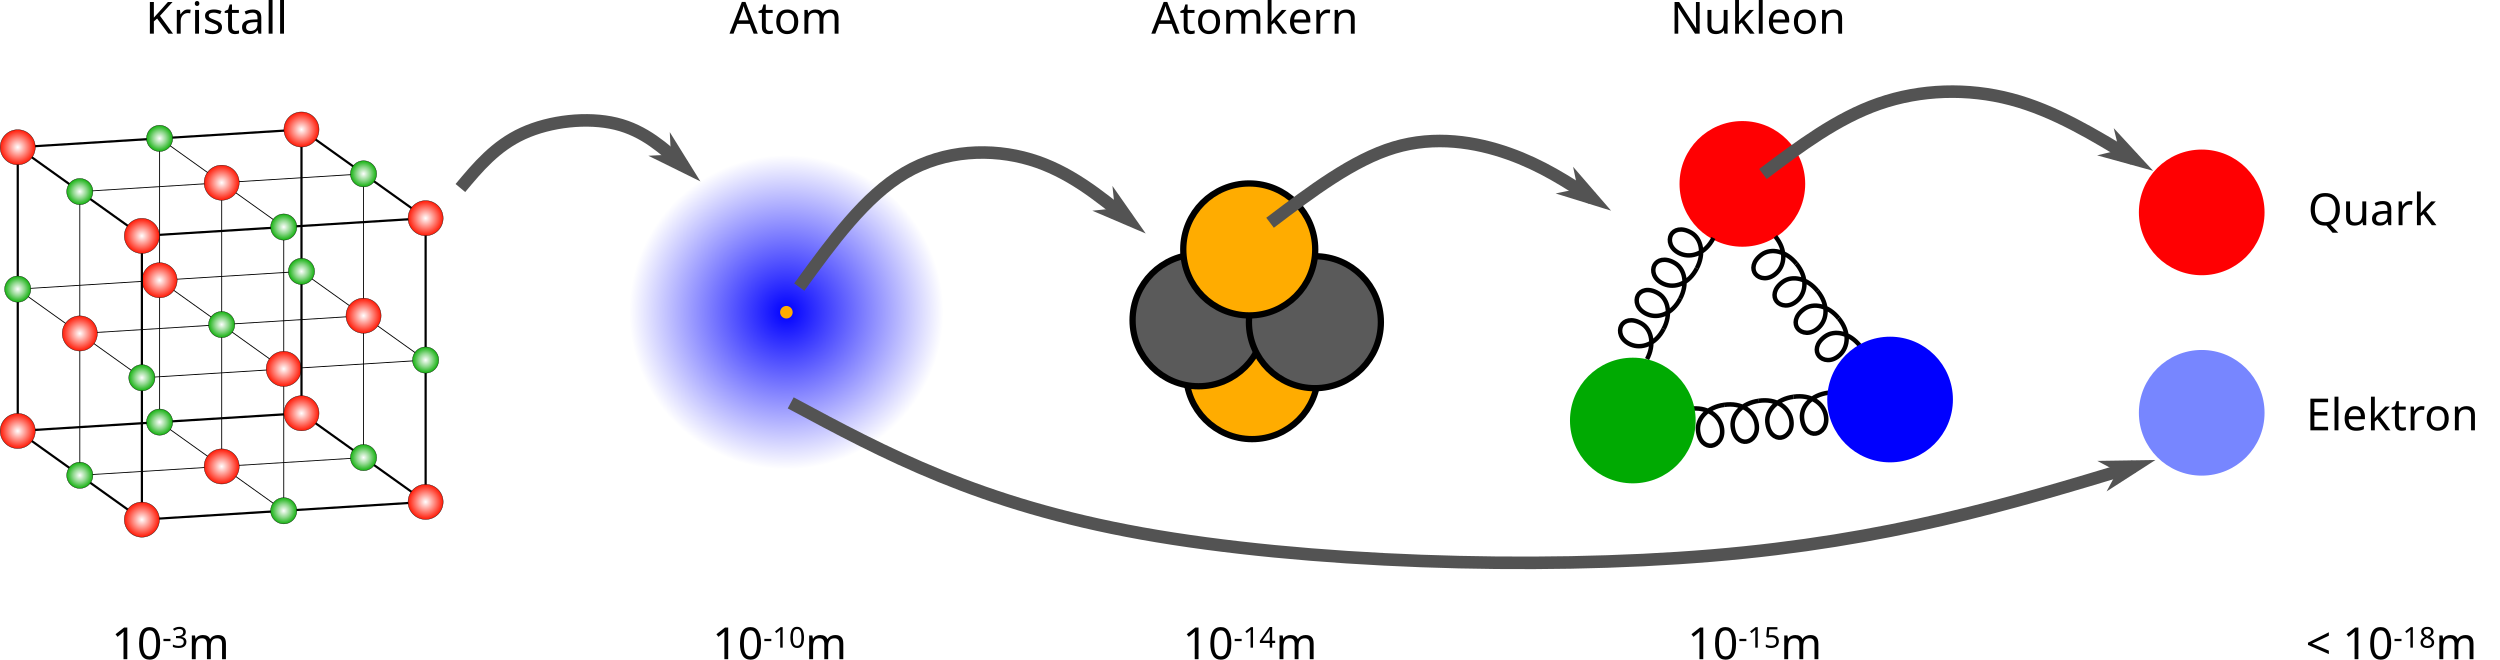
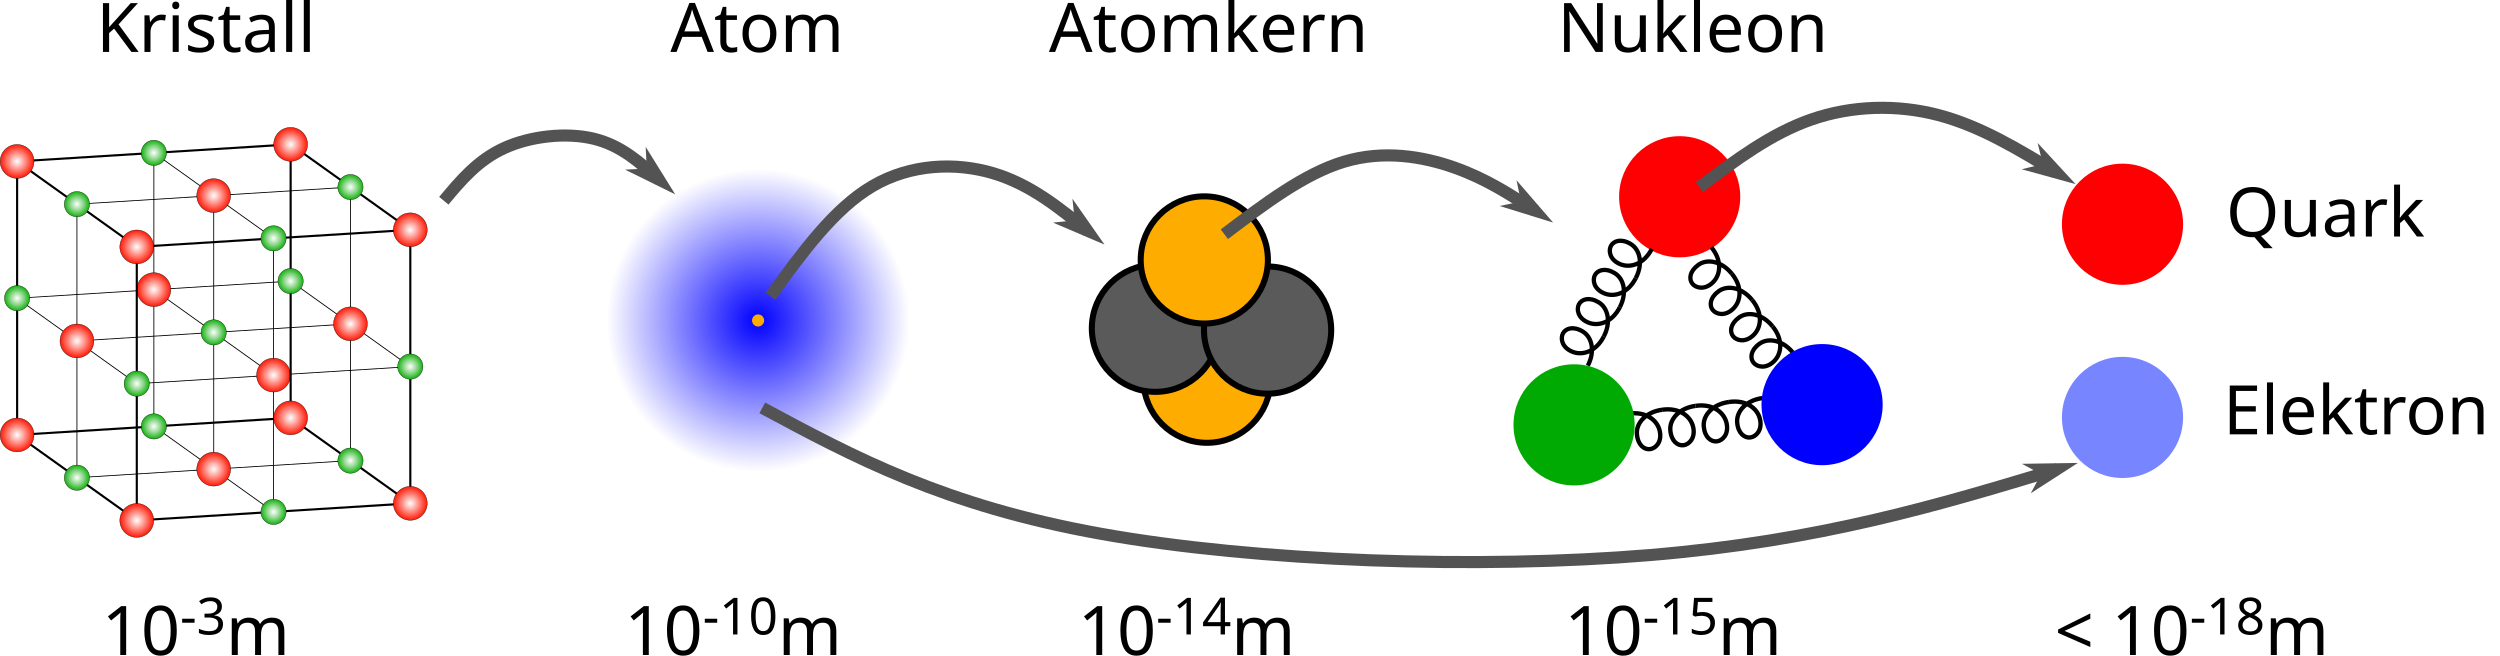
- <svg xmlns="http://www.w3.org/2000/svg" xmlns:xlink="http://www.w3.org/1999/xlink" width="3007.474" height="793.795" id="svg2" version="1.0" viewBox="0 0 2819.507 744.183">
+ <svg xmlns="http://www.w3.org/2000/svg" xmlns:xlink="http://www.w3.org/1999/xlink" width="3119.714" height="818.561" id="svg2" version="1.0" viewBox="0 0 2924.731 767.401">
  <defs id="defs4">
    <marker orient="auto" refY="0" refX="0" id="Arrow1Send" style="overflow:visible">
      <path id="path1472" d="M 0,0 5,-5 -12.5,0 5,5 Z" style="fill:#535353;fill-opacity:1;fill-rule:evenodd;stroke:#535353;stroke-width:1pt;stroke-opacity:1" transform="matrix(-0.2,0,0,-0.2,-1.2,0)" />
    </marker>
    <marker orient="auto" refY="0" refX="0" id="Arrow1Mend" style="overflow:visible">
      <path id="path1466" d="M 0,0 5,-5 -12.5,0 5,5 Z" style="fill:#000000;fill-opacity:1;fill-rule:evenodd;stroke:#000000;stroke-width:1pt;stroke-opacity:1" transform="matrix(-0.4,0,0,-0.4,-4,0)" />
    </marker>
    <linearGradient id="linearGradient967">
      <stop style="stop-color:#0000ff;stop-opacity:1;" offset="0" id="stop963" />
      <stop style="stop-color:#0000ff;stop-opacity:0;" offset="1" id="stop965" />
    </linearGradient>
    <linearGradient id="linearGradient12908">
      <stop style="stop-color:#fefefe;stop-opacity:1;" offset="0" id="stop12910" />
      <stop id="stop19774" offset="0.5" style="stop-color:#8fd88d;stop-opacity:1;" />
      <stop style="stop-color:#11b00c;stop-opacity:1;" offset="1" id="stop12912" />
    </linearGradient>
    <linearGradient id="linearGradient3174">
      <stop id="stop3192" offset="0" style="stop-color:#ffffff;stop-opacity:1;" />
      <stop style="stop-color:#ff1400;stop-opacity:1;" offset="1" id="stop3178" />
    </linearGradient>
    <linearGradient id="linearGradient3158">
      <stop id="stop3160" offset="0" style="stop-color:#ff0000;stop-opacity:1;" />
      <stop id="stop3162" offset="1" style="stop-color:#000000;stop-opacity:0;" />
    </linearGradient>
    <linearGradient id="linearGradient3134">
      <stop style="stop-color:#ff0000;stop-opacity:1;" offset="0" id="stop3136" />
      <stop style="stop-color:#000000;stop-opacity:0;" offset="1" id="stop3138" />
    </linearGradient>
    <radialGradient xlink:href="#linearGradient3174" id="radialGradient3186" cx="239.943" cy="732.365" fx="239.943" fy="732.365" r="10.257" gradientUnits="userSpaceOnUse" />
    <radialGradient xlink:href="#linearGradient12908" id="radialGradient12914" cx="219.812" cy="732.425" fx="219.812" fy="732.425" r="15.139" gradientUnits="userSpaceOnUse" />
    <radialGradient xlink:href="#linearGradient3174" id="radialGradient14876" gradientUnits="userSpaceOnUse" cx="239.943" cy="732.365" fx="239.943" fy="732.365" r="10.257" />
    <radialGradient xlink:href="#linearGradient3174" id="radialGradient14898" gradientUnits="userSpaceOnUse" cx="239.943" cy="732.365" fx="239.943" fy="732.365" r="10.257" />
    <radialGradient xlink:href="#linearGradient12908" id="radialGradient14904" gradientUnits="userSpaceOnUse" cx="219.812" cy="732.425" fx="219.812" fy="732.425" r="15.139" />
    <radialGradient xlink:href="#linearGradient12908" id="radialGradient20747" gradientUnits="userSpaceOnUse" cx="219.812" cy="732.425" fx="219.812" fy="732.425" r="15.139" />
    <radialGradient xlink:href="#linearGradient3174" id="radialGradient21742" gradientUnits="userSpaceOnUse" cx="239.943" cy="732.365" fx="239.943" fy="732.365" r="10.257" />
    <radialGradient xlink:href="#linearGradient3174" id="radialGradient21744" gradientUnits="userSpaceOnUse" cx="239.943" cy="732.365" fx="239.943" fy="732.365" r="10.257" />
    <radialGradient xlink:href="#linearGradient12908" id="radialGradient21746" gradientUnits="userSpaceOnUse" cx="219.812" cy="732.425" fx="219.812" fy="732.425" r="15.139" />
    <radialGradient xlink:href="#linearGradient12908" id="radialGradient21754" gradientUnits="userSpaceOnUse" cx="219.812" cy="732.425" fx="219.812" fy="732.425" r="15.139" />
    <radialGradient xlink:href="#linearGradient3174" id="radialGradient21928" gradientUnits="userSpaceOnUse" cx="239.943" cy="732.365" fx="239.943" fy="732.365" r="10.257" />
    <radialGradient xlink:href="#linearGradient3174" id="radialGradient21930" gradientUnits="userSpaceOnUse" cx="239.943" cy="732.365" fx="239.943" fy="732.365" r="10.257" />
    <radialGradient xlink:href="#linearGradient12908" id="radialGradient21932" gradientUnits="userSpaceOnUse" cx="219.812" cy="732.425" fx="219.812" fy="732.425" r="15.139" />
    <radialGradient xlink:href="#linearGradient3174" id="radialGradient21934" gradientUnits="userSpaceOnUse" cx="239.943" cy="732.365" fx="239.943" fy="732.365" r="10.257" />
    <radialGradient xlink:href="#linearGradient3174" id="radialGradient21936" gradientUnits="userSpaceOnUse" cx="239.943" cy="732.365" fx="239.943" fy="732.365" r="10.257" />
    <radialGradient xlink:href="#linearGradient12908" id="radialGradient21938" gradientUnits="userSpaceOnUse" cx="219.812" cy="732.425" fx="219.812" fy="732.425" r="15.139" />
    <radialGradient xlink:href="#linearGradient3174" id="radialGradient21940" gradientUnits="userSpaceOnUse" cx="239.943" cy="732.365" fx="239.943" fy="732.365" r="10.257" />
    <radialGradient xlink:href="#linearGradient12908" id="radialGradient21942" gradientUnits="userSpaceOnUse" cx="219.812" cy="732.425" fx="219.812" fy="732.425" r="15.139" />
    <radialGradient xlink:href="#linearGradient12908" id="radialGradient21944" gradientUnits="userSpaceOnUse" cx="219.812" cy="732.425" fx="219.812" fy="732.425" r="15.139" />
    <radialGradient xlink:href="#linearGradient3174" id="radialGradient22062" gradientUnits="userSpaceOnUse" cx="239.943" cy="732.365" fx="239.943" fy="732.365" r="10.257" />
    <radialGradient xlink:href="#linearGradient12908" id="radialGradient22064" gradientUnits="userSpaceOnUse" cx="219.812" cy="732.425" fx="219.812" fy="732.425" r="15.139" />
    <radialGradient xlink:href="#linearGradient12908" id="radialGradient22066" gradientUnits="userSpaceOnUse" cx="219.812" cy="732.425" fx="219.812" fy="732.425" r="15.139" />
    <radialGradient xlink:href="#linearGradient3174" id="radialGradient22068" gradientUnits="userSpaceOnUse" cx="239.943" cy="732.365" fx="239.943" fy="732.365" r="10.257" />
    <radialGradient xlink:href="#linearGradient3174" id="radialGradient22070" gradientUnits="userSpaceOnUse" cx="239.943" cy="732.365" fx="239.943" fy="732.365" r="10.257" />
    <radialGradient xlink:href="#linearGradient12908" id="radialGradient22072" gradientUnits="userSpaceOnUse" cx="219.812" cy="732.425" fx="219.812" fy="732.425" r="15.139" />
    <radialGradient xlink:href="#linearGradient3174" id="radialGradient22074" gradientUnits="userSpaceOnUse" cx="239.943" cy="732.365" fx="239.943" fy="732.365" r="10.257" />
    <radialGradient xlink:href="#linearGradient12908" id="radialGradient22076" gradientUnits="userSpaceOnUse" cx="219.812" cy="732.425" fx="219.812" fy="732.425" r="15.139" />
    <radialGradient xlink:href="#linearGradient967" id="radialGradient969" cx="843.736" cy="315.982" fx="843.736" fy="315.982" r="177.165" gradientUnits="userSpaceOnUse" gradientTransform="translate(19.43711,-79.90812)" />
    <marker orient="auto" refY="0" refX="0" id="Arrow1Send-0" style="overflow:visible">
      <path id="path1472-6" d="M 0,0 5,-5 -12.5,0 5,5 Z" style="fill:#535353;fill-opacity:1;fill-rule:evenodd;stroke:#535353;stroke-width:1pt;stroke-opacity:1" transform="matrix(-0.2,0,0,-0.2,-1.2,0)" />
    </marker>
    <marker orient="auto" refY="0" refX="0" id="Arrow1Send-0-0" style="overflow:visible">
      <path id="path1472-6-6" d="M 0,0 5,-5 -12.5,0 5,5 Z" style="fill:#535353;fill-opacity:1;fill-rule:evenodd;stroke:#535353;stroke-width:1pt;stroke-opacity:1" transform="matrix(-0.2,0,0,-0.2,-1.2,0)" />
    </marker>
    <marker orient="auto" refY="0" refX="0" id="Arrow1Send-0-5" style="overflow:visible">
      <path id="path1472-6-4" d="M 0,0 5,-5 -12.5,0 5,5 Z" style="fill:#535353;fill-opacity:1;fill-rule:evenodd;stroke:#535353;stroke-width:1pt;stroke-opacity:1" transform="matrix(-0.2,0,0,-0.2,-1.2,0)" />
    </marker>
    <marker orient="auto" refY="0" refX="0" id="Arrow1Send-0-56" style="overflow:visible">
      <path id="path1472-6-9" d="M 0,0 5,-5 -12.5,0 5,5 Z" style="fill:#535353;fill-opacity:1;fill-rule:evenodd;stroke:#535353;stroke-width:1pt;stroke-opacity:1" transform="matrix(-0.2,0,0,-0.2,-1.2,0)" />
    </marker>
  </defs>
-   <g id="layer1" transform="translate(-10.00192,116.0581)">
+   <g id="layer1" transform="translate(-10.00192,138.8511)">
    <g id="g1586">
      <path id="path21894" d="m 350.021,190.018 c 0,-160 0,-160 0,-160 z" style="fill:none;fill-opacity:0.75;fill-rule:evenodd;stroke:#000000;stroke-width:2.5;stroke-linecap:butt;stroke-linejoin:miter;stroke-miterlimit:4;stroke-dasharray:none;stroke-opacity:1" />
      <path id="path21896" d="M 30,369.998 C 190,359.998 190,359.998 190,359.998 Z" style="fill:none;fill-opacity:0.75;fill-rule:evenodd;stroke:#000000;stroke-width:2.5;stroke-linecap:butt;stroke-linejoin:miter;stroke-miterlimit:4;stroke-dasharray:none;stroke-opacity:1" />
      <path id="path21910" d="m 30.022,210.04 c 160,-10 160,-10 160,-10 z" style="fill:none;fill-opacity:0.75;fill-rule:evenodd;stroke:#000000;stroke-width:1px;stroke-linecap:butt;stroke-linejoin:miter;stroke-opacity:1" />
      <path id="path21912" d="m 30.031,370.029 c 0,-160 0,-160 0,-160 z" style="fill:none;fill-opacity:0.75;fill-rule:evenodd;stroke:#000000;stroke-width:2.5;stroke-linecap:butt;stroke-linejoin:miter;stroke-miterlimit:4;stroke-dasharray:none;stroke-opacity:1" />
      <path id="path21914" d="m 30.014,50.026 c 160,-10 160,-10 160,-10 z" style="fill:none;fill-opacity:0.75;fill-rule:evenodd;stroke:#000000;stroke-width:2.5;stroke-linecap:butt;stroke-linejoin:miter;stroke-miterlimit:4;stroke-dasharray:none;stroke-opacity:1" />
      <path id="path21916" d="m 30.023,210.016 c 0,-160 0,-160 0,-160 z" style="fill:none;fill-opacity:0.75;fill-rule:evenodd;stroke:#000000;stroke-width:2.5;stroke-linecap:butt;stroke-linejoin:miter;stroke-miterlimit:4;stroke-dasharray:none;stroke-opacity:1" />
      <path id="path21918" d="m 189.999,360.008 c 0,-160 0,-160 0,-160 z" style="fill:none;fill-opacity:0.75;fill-rule:evenodd;stroke:#000000;stroke-width:1px;stroke-linecap:butt;stroke-linejoin:miter;stroke-opacity:1" />
      <path id="path21920" d="m 189.991,199.995 c 0,-160 0,-160 0,-160 z" style="fill:none;fill-opacity:0.75;fill-rule:evenodd;stroke:#000000;stroke-width:1px;stroke-linecap:butt;stroke-linejoin:miter;stroke-opacity:1" />
      <path id="path21922" d="m 190,359.998 c 160,-10 160,-10 160,-10 z" style="fill:none;fill-opacity:0.75;fill-rule:evenodd;stroke:#000000;stroke-width:2.5;stroke-linecap:butt;stroke-linejoin:miter;stroke-miterlimit:4;stroke-dasharray:none;stroke-opacity:1" />
      <path id="path21924" d="m 190.056,200.042 c 160,-10 160,-10 160,-10 z" style="fill:none;fill-opacity:0.75;fill-rule:evenodd;stroke:#000000;stroke-width:1px;stroke-linecap:butt;stroke-linejoin:miter;stroke-opacity:1" />
      <path id="path21926" d="m 190.048,40.028 c 160,-10 160,-10 160,-10 z" style="fill:none;fill-opacity:0.75;fill-rule:evenodd;stroke:#000000;stroke-width:2.5;stroke-linecap:butt;stroke-linejoin:miter;stroke-miterlimit:4;stroke-dasharray:none;stroke-opacity:1" />
      <path id="path21738" d="m 490.031,450.029 c 0,-160 0,-160 0,-160 z" style="fill:none;fill-opacity:0.75;fill-rule:evenodd;stroke:#000000;stroke-width:2.5;stroke-linecap:butt;stroke-linejoin:miter;stroke-miterlimit:4;stroke-dasharray:none;stroke-opacity:1" />
      <path id="path21740" d="m 490.023,290.016 c 0,-160 0,-160 0,-160 z" style="fill:none;fill-opacity:0.75;fill-rule:evenodd;stroke:#000000;stroke-width:2.5;stroke-linecap:butt;stroke-linejoin:miter;stroke-miterlimit:4;stroke-dasharray:none;stroke-opacity:1" />
      <path id="path14906" d="m 170.002,469.996 c 160,-10 160,-10 160,-10 z" style="fill:none;fill-opacity:0.75;fill-rule:evenodd;stroke:#000000;stroke-width:2.5;stroke-linecap:butt;stroke-linejoin:miter;stroke-miterlimit:4;stroke-dasharray:none;stroke-opacity:1" />
      <path id="path20749" d="m 170.024,310.038 c 160,-10 160,-10 160,-10 z" style="fill:none;fill-opacity:0.75;fill-rule:evenodd;stroke:#000000;stroke-width:1px;stroke-linecap:butt;stroke-linejoin:miter;stroke-opacity:1" />
      <path id="path21720" d="m 170.033,470.027 c 0,-160 0,-160 0,-160 z" style="fill:none;fill-opacity:0.75;fill-rule:evenodd;stroke:#000000;stroke-width:2.5;stroke-linecap:butt;stroke-linejoin:miter;stroke-miterlimit:4;stroke-dasharray:none;stroke-opacity:1" />
      <path id="path21722" d="m 170.016,150.024 c 160,-10 160,-10 160,-10 z" style="fill:none;fill-opacity:0.75;fill-rule:evenodd;stroke:#000000;stroke-width:2.5;stroke-linecap:butt;stroke-linejoin:miter;stroke-miterlimit:4;stroke-dasharray:none;stroke-opacity:1" />
      <path id="path21726" d="m 330.001,460.006 c 0,-160 0,-160 0,-160 z" style="fill:none;fill-opacity:0.75;fill-rule:evenodd;stroke:#000000;stroke-width:1px;stroke-linecap:butt;stroke-linejoin:miter;stroke-opacity:1" />
      <path id="path21728" d="m 329.993,299.993 c 0,-160 0,-160 0,-160 z" style="fill:none;fill-opacity:0.75;fill-rule:evenodd;stroke:#000000;stroke-width:1px;stroke-linecap:butt;stroke-linejoin:miter;stroke-opacity:1" />
      <path id="path21730" d="m 330.002,459.996 c 160,-10 160,-10 160,-10 z" style="fill:none;fill-opacity:0.75;fill-rule:evenodd;stroke:#000000;stroke-width:2.5;stroke-linecap:butt;stroke-linejoin:miter;stroke-miterlimit:4;stroke-dasharray:none;stroke-opacity:1" />
      <path id="path21748" d="m 330.058,300.04 c 160,-10 160,-10 160,-10 z" style="fill:none;fill-opacity:0.75;fill-rule:evenodd;stroke:#000000;stroke-width:1px;stroke-linecap:butt;stroke-linejoin:miter;stroke-opacity:1" />
      <path id="path21750" d="m 330.05,140.027 c 160,-10 160,-10 160,-10 z" style="fill:none;fill-opacity:0.75;fill-rule:evenodd;stroke:#000000;stroke-width:2.5;stroke-linecap:butt;stroke-linejoin:miter;stroke-miterlimit:4;stroke-dasharray:none;stroke-opacity:1" />
      <path id="path21884" d="M 99.991,419.993 C 30.021,369.999 30.013,369.999 30.013,369.999 Z" style="fill:none;fill-opacity:0.75;fill-rule:evenodd;stroke:#000000;stroke-width:2.5;stroke-linecap:butt;stroke-linejoin:miter;stroke-miterlimit:4;stroke-dasharray:none;stroke-opacity:1" />
      <path id="path22028" d="m 420.001,400.008 c 0,-160 0,-160 0,-160 z" style="fill:none;fill-opacity:0.75;fill-rule:evenodd;stroke:#000000;stroke-width:1px;stroke-linecap:butt;stroke-linejoin:miter;stroke-opacity:1" />
      <path id="path22030" d="m 419.993,239.995 c 0,-160 0,-160 0,-160 z" style="fill:none;fill-opacity:0.75;fill-rule:evenodd;stroke:#000000;stroke-width:1px;stroke-linecap:butt;stroke-linejoin:miter;stroke-opacity:1" />
      <path id="path22038" d="m 260.029,410.029 c 0,-160 0,-160 0,-160 z" style="fill:none;fill-opacity:0.75;fill-rule:evenodd;stroke:#000000;stroke-width:1px;stroke-linecap:butt;stroke-linejoin:miter;stroke-opacity:1" />
      <path id="path22040" d="m 260.021,250.016 c 0,-160 0,-160 0,-160 z" style="fill:none;fill-opacity:0.75;fill-rule:evenodd;stroke:#000000;stroke-width:1px;stroke-linecap:butt;stroke-linejoin:miter;stroke-opacity:1" />
      <path id="path22042" d="m 260.031,409.979 c 160,-10 160,-10 160,-10 z" style="fill:none;fill-opacity:0.75;fill-rule:evenodd;stroke:#000000;stroke-width:1px;stroke-linecap:butt;stroke-linejoin:miter;stroke-opacity:1" />
      <path id="path22048" d="m 260.054,250.02 c 160,-10 160,-10 160,-10 z" style="fill:none;fill-opacity:0.75;fill-rule:evenodd;stroke:#000000;stroke-width:1px;stroke-linecap:butt;stroke-linejoin:miter;stroke-opacity:1" />
      <path id="path22050" d="m 260.046,90.007 c 160,-10 160,-10 160,-10 z" style="fill:none;fill-opacity:0.75;fill-rule:evenodd;stroke:#000000;stroke-width:1px;stroke-linecap:butt;stroke-linejoin:miter;stroke-opacity:1" />
      <path id="path22052" d="m 99.999,420.006 c 0,-160 0,-160 0,-160 z" style="fill:none;fill-opacity:0.75;fill-rule:evenodd;stroke:#000000;stroke-width:1px;stroke-linecap:butt;stroke-linejoin:miter;stroke-opacity:1" />
      <path id="path22054" d="m 99.991,259.993 c 0,-160 0,-160 0,-160 z" style="fill:none;fill-opacity:0.75;fill-rule:evenodd;stroke:#000000;stroke-width:1px;stroke-linecap:butt;stroke-linejoin:miter;stroke-opacity:1" />
      <path id="path22056" d="m 100,419.996 c 160,-10 160,-10 160,-10 z" style="fill:none;fill-opacity:0.75;fill-rule:evenodd;stroke:#000000;stroke-width:1px;stroke-linecap:butt;stroke-linejoin:miter;stroke-opacity:1" />
      <path id="path22058" d="m 100.056,260.04 c 160,-10 160,-10 160,-10 z" style="fill:none;fill-opacity:0.75;fill-rule:evenodd;stroke:#000000;stroke-width:1px;stroke-linecap:butt;stroke-linejoin:miter;stroke-opacity:1" />
      <path id="path22060" d="m 100.048,100.027 c 160,-10 160,-10 160,-10 z" style="fill:none;fill-opacity:0.75;fill-rule:evenodd;stroke:#000000;stroke-width:1px;stroke-linecap:butt;stroke-linejoin:miter;stroke-opacity:1" />
      <path id="path21760" d="M 99.929,260.07 C 29.959,210.076 29.951,210.076 29.951,210.076 Z" style="fill:none;fill-opacity:0.75;fill-rule:evenodd;stroke:#000000;stroke-width:1px;stroke-linecap:butt;stroke-linejoin:miter;stroke-opacity:1" />
      <path id="path22078" d="M 99.991,99.993 C 30.021,49.999 30.013,49.999 30.013,49.999 Z" style="fill:none;fill-opacity:0.75;fill-rule:evenodd;stroke:#000000;stroke-width:2.5;stroke-linecap:butt;stroke-linejoin:miter;stroke-miterlimit:4;stroke-dasharray:none;stroke-opacity:1" />
      <path id="path22080" d="M 170.01,469.99 C 100.04,419.996 100.032,419.996 100.032,419.996 Z" style="fill:none;fill-opacity:0.75;fill-rule:evenodd;stroke:#000000;stroke-width:2.5;stroke-linecap:butt;stroke-linejoin:miter;stroke-miterlimit:4;stroke-dasharray:none;stroke-opacity:1" />
      <path id="path22082" d="M 169.948,310.067 C 99.978,260.073 99.97,260.073 99.97,260.073 Z" style="fill:none;fill-opacity:0.75;fill-rule:evenodd;stroke:#000000;stroke-width:1px;stroke-linecap:butt;stroke-linejoin:miter;stroke-opacity:1" />
      <path id="path22084" d="M 170.01,149.99 C 100.04,99.996 100.032,99.996 100.032,99.996 Z" style="fill:none;fill-opacity:0.75;fill-rule:evenodd;stroke:#000000;stroke-width:2.5;stroke-linecap:butt;stroke-linejoin:miter;stroke-miterlimit:4;stroke-dasharray:none;stroke-opacity:1" />
      <path id="path22086" d="M 260.085,409.931 C 190.114,359.937 190.106,359.937 190.106,359.937 Z" style="fill:none;fill-opacity:0.75;fill-rule:evenodd;stroke:#000000;stroke-width:1px;stroke-linecap:butt;stroke-linejoin:miter;stroke-opacity:1" />
      <path id="path22088" d="M 260.023,250.007 C 190.053,200.013 190.044,200.013 190.044,200.013 Z" style="fill:none;fill-opacity:0.75;fill-rule:evenodd;stroke:#000000;stroke-width:1px;stroke-linecap:butt;stroke-linejoin:miter;stroke-opacity:1" />
      <path id="path22090" d="M 260.085,89.931 C 190.114,39.937 190.106,39.937 190.106,39.937 Z" style="fill:none;fill-opacity:0.75;fill-rule:evenodd;stroke:#000000;stroke-width:1px;stroke-linecap:butt;stroke-linejoin:miter;stroke-opacity:1" />
      <path id="path22092" d="M 330.022,459.993 C 260.052,409.999 260.044,409.999 260.044,409.999 Z" style="fill:none;fill-opacity:0.75;fill-rule:evenodd;stroke:#000000;stroke-width:1px;stroke-linecap:butt;stroke-linejoin:miter;stroke-opacity:1" />
      <path id="path22094" d="M 329.96,300.07 C 259.99,250.076 259.982,250.076 259.982,250.076 Z" style="fill:none;fill-opacity:0.75;fill-rule:evenodd;stroke:#000000;stroke-width:1px;stroke-linecap:butt;stroke-linejoin:miter;stroke-opacity:1" />
      <path id="path22096" d="M 330.022,139.993 C 260.052,89.999 260.044,89.999 260.044,89.999 Z" style="fill:none;fill-opacity:0.75;fill-rule:evenodd;stroke:#000000;stroke-width:1px;stroke-linecap:butt;stroke-linejoin:miter;stroke-opacity:1" />
      <path id="path22098" d="M 420.025,399.932 C 350.055,349.938 350.046,349.938 350.046,349.938 Z" style="fill:none;fill-opacity:0.75;fill-rule:evenodd;stroke:#000000;stroke-width:2.5;stroke-linecap:butt;stroke-linejoin:miter;stroke-miterlimit:4;stroke-dasharray:none;stroke-opacity:1" />
      <path id="path22100" d="M 419.963,240.009 C 349.993,190.015 349.984,190.015 349.984,190.015 Z" style="fill:none;fill-opacity:0.75;fill-rule:evenodd;stroke:#000000;stroke-width:1px;stroke-linecap:butt;stroke-linejoin:miter;stroke-opacity:1" />
      <path id="path22102" d="M 420.025,79.932 C 350.055,29.938 350.046,29.938 350.046,29.938 Z" style="fill:none;fill-opacity:0.75;fill-rule:evenodd;stroke:#000000;stroke-width:2.5;stroke-linecap:butt;stroke-linejoin:miter;stroke-miterlimit:4;stroke-dasharray:none;stroke-opacity:1" />
      <path id="path22104" d="M 490.034,450.004 C 420.064,400.011 420.056,400.011 420.056,400.011 Z" style="fill:none;fill-opacity:0.75;fill-rule:evenodd;stroke:#000000;stroke-width:2.5;stroke-linecap:butt;stroke-linejoin:miter;stroke-miterlimit:4;stroke-dasharray:none;stroke-opacity:1" />
      <path id="path22106" d="M 489.972,290.081 C 420.002,240.087 419.994,240.087 419.994,240.087 Z" style="fill:none;fill-opacity:0.75;fill-rule:evenodd;stroke:#000000;stroke-width:1px;stroke-linecap:butt;stroke-linejoin:miter;stroke-opacity:1" />
      <path id="path22108" d="M 490.034,130.004 C 420.064,80.011 420.056,80.011 420.056,80.011 Z" style="fill:none;fill-opacity:0.75;fill-rule:evenodd;stroke:#000000;stroke-width:2.5;stroke-linecap:butt;stroke-linejoin:miter;stroke-miterlimit:4;stroke-dasharray:none;stroke-opacity:1" />
      <circle r="10.007" cy="732.365" cx="239.943" transform="matrix(1.978554,0,0,1.978555,-444.7388,-1399.027)" id="path21904" style="opacity:1;fill:url(#radialGradient21940);fill-opacity:1;fill-rule:evenodd;stroke:#000000;stroke-width:0.202;stroke-miterlimit:4;stroke-dasharray:none;stroke-dashoffset:0;stroke-opacity:1" />
      <circle r="10.007" cy="732.365" cx="239.943" transform="matrix(1.978554,0,0,1.978555,-444.7388,-1079.027)" id="path21898" style="opacity:1;fill:url(#radialGradient21934);fill-opacity:1;fill-rule:evenodd;stroke:#000000;stroke-width:0.202;stroke-miterlimit:4;stroke-dasharray:none;stroke-dashoffset:0;stroke-opacity:1" />
      <circle r="10.007" cy="732.365" cx="239.943" transform="matrix(1.978554,0,0,1.978555,15.26116,-999.0267)" id="path21732" style="opacity:1;fill:url(#radialGradient21742);fill-opacity:1;fill-rule:evenodd;stroke:#000000;stroke-width:0.202;stroke-miterlimit:4;stroke-dasharray:none;stroke-dashoffset:0;stroke-opacity:1" />
      <circle r="10.007" cy="732.365" cx="239.943" transform="matrix(1.978554,0,0,1.978555,15.26116,-1319.027)" id="path21734" style="opacity:1;fill:url(#radialGradient21744);fill-opacity:1;fill-rule:evenodd;stroke:#000000;stroke-width:0.202;stroke-miterlimit:4;stroke-dasharray:none;stroke-dashoffset:0;stroke-opacity:1" />
      <circle r="14.938" cy="732.425" cx="219.812" transform="matrix(0.9909166,0,0,0.9909161,272.186,-435.7751)" id="path21736" style="opacity:1;fill:url(#radialGradient21746);fill-opacity:1;fill-rule:evenodd;stroke:#000000;stroke-width:0.404;stroke-miterlimit:4;stroke-dasharray:none;stroke-dashoffset:0;stroke-opacity:1" />
      <circle r="10.007" cy="732.365" cx="239.943" transform="matrix(1.978554,0,0,1.978555,-304.7369,-979.0286)" id="path2160" style="opacity:1;fill:url(#radialGradient3186);fill-opacity:1;fill-rule:evenodd;stroke:#000000;stroke-width:0.202;stroke-miterlimit:4;stroke-dasharray:none;stroke-dashoffset:0;stroke-opacity:1" />
      <circle r="14.938" cy="732.425" cx="219.812" transform="matrix(0.9909166,0,0,0.9909161,112.1843,-265.7734)" id="path11937" style="opacity:1;fill:url(#radialGradient12914);fill-opacity:1;fill-rule:evenodd;stroke:#000000;stroke-width:0.404;stroke-miterlimit:4;stroke-dasharray:none;stroke-dashoffset:0;stroke-opacity:1" />
      <circle r="10.007" cy="732.365" cx="239.943" transform="matrix(1.978554,0,0,1.978555,-374.7388,-1189.029)" id="path22044" style="opacity:1;fill:url(#radialGradient22074);fill-opacity:1;fill-rule:evenodd;stroke:#000000;stroke-width:0.202;stroke-miterlimit:4;stroke-dasharray:none;stroke-dashoffset:0;stroke-opacity:1" />
      <circle r="14.938" cy="732.425" cx="219.812" transform="matrix(0.9909166,0,0,0.9909161,-187.814,-515.7751)" id="path21906" style="opacity:1;fill:url(#radialGradient21942);fill-opacity:1;fill-rule:evenodd;stroke:#000000;stroke-width:0.404;stroke-miterlimit:4;stroke-dasharray:none;stroke-dashoffset:0;stroke-opacity:1" />
      <circle r="10.007" cy="732.365" cx="239.943" transform="matrix(1.978554,0,0,1.978555,-124.7408,-1419.025)" id="path21888" style="opacity:1;fill:url(#radialGradient21930);fill-opacity:1;fill-rule:evenodd;stroke:#000000;stroke-width:0.202;stroke-miterlimit:4;stroke-dasharray:none;stroke-dashoffset:0;stroke-opacity:1" />
      <circle r="14.938" cy="732.425" cx="219.812" transform="matrix(0.9909166,0,0,0.9909161,-27.81404,-685.7751)" id="path21908" style="opacity:1;fill:url(#radialGradient21944);fill-opacity:1;fill-rule:evenodd;stroke:#000000;stroke-width:0.404;stroke-miterlimit:4;stroke-dasharray:none;stroke-dashoffset:0;stroke-opacity:1" />
      <circle r="10.007" cy="732.365" cx="239.943" transform="matrix(1.978554,0,0,1.978555,-144.7369,-1149.029)" id="path14874" style="opacity:1;fill:url(#radialGradient14876);fill-opacity:1;fill-rule:evenodd;stroke:#000000;stroke-width:0.202;stroke-miterlimit:4;stroke-dasharray:none;stroke-dashoffset:0;stroke-opacity:1" />
      <path id="path21892" d="m 350.029,350.031 c 0,-160 0,-160 0,-160 z" style="fill:none;fill-opacity:0.75;fill-rule:evenodd;stroke:#000000;stroke-width:2.5;stroke-linecap:butt;stroke-linejoin:miter;stroke-miterlimit:4;stroke-dasharray:none;stroke-opacity:1" />
      <circle r="14.938" cy="732.425" cx="219.812" transform="matrix(0.9909166,0,0,0.9909161,112.1879,-585.777)" id="path20745" style="opacity:1;fill:url(#radialGradient20747);fill-opacity:1;fill-rule:evenodd;stroke:#000000;stroke-width:0.404;stroke-miterlimit:4;stroke-dasharray:none;stroke-dashoffset:0;stroke-opacity:1" />
      <circle r="10.007" cy="732.365" cx="239.943" transform="matrix(1.978554,0,0,1.978555,-54.73692,-1209.027)" id="path22022" style="opacity:1;fill:url(#radialGradient22062);fill-opacity:1;fill-rule:evenodd;stroke:#000000;stroke-width:0.202;stroke-miterlimit:4;stroke-dasharray:none;stroke-dashoffset:0;stroke-opacity:1" />
      <circle r="14.938" cy="732.425" cx="219.812" transform="matrix(0.9909166,0,0,0.9909161,202.1879,-645.7753)" id="path22026" style="opacity:1;fill:url(#radialGradient22066);fill-opacity:1;fill-rule:evenodd;stroke:#000000;stroke-width:0.404;stroke-miterlimit:4;stroke-dasharray:none;stroke-dashoffset:0;stroke-opacity:1" />
      <circle r="10.007" cy="732.365" cx="239.943" transform="matrix(1.978554,0,0,1.978555,-214.7408,-1359.027)" id="path22034" style="opacity:1;fill:url(#radialGradient22070);fill-opacity:1;fill-rule:evenodd;stroke:#000000;stroke-width:0.202;stroke-miterlimit:4;stroke-dasharray:none;stroke-dashoffset:0;stroke-opacity:1" />
      <circle r="14.938" cy="732.425" cx="219.812" transform="matrix(0.9909166,0,0,0.9909161,-117.814,-625.777)" id="path22046" style="opacity:1;fill:url(#radialGradient22076);fill-opacity:1;fill-rule:evenodd;stroke:#000000;stroke-width:0.404;stroke-miterlimit:4;stroke-dasharray:none;stroke-dashoffset:0;stroke-opacity:1" />
      <circle r="14.938" cy="732.425" cx="219.812" transform="matrix(0.9909166,0,0,0.9909161,-27.81767,-365.7715)" id="path21902" style="opacity:1;fill:url(#radialGradient21938);fill-opacity:1;fill-rule:evenodd;stroke:#000000;stroke-width:0.404;stroke-miterlimit:4;stroke-dasharray:none;stroke-dashoffset:0;stroke-opacity:1" />
      <circle r="10.007" cy="732.365" cx="239.943" transform="matrix(1.978554,0,0,1.978555,-214.7408,-1039.027)" id="path22032" style="opacity:1;fill:url(#radialGradient22068);fill-opacity:1;fill-rule:evenodd;stroke:#000000;stroke-width:0.202;stroke-miterlimit:4;stroke-dasharray:none;stroke-dashoffset:0;stroke-opacity:1" />
      <circle r="14.938" cy="732.425" cx="219.812" transform="matrix(0.9909166,0,0,0.9909161,-117.8158,-305.7734)" id="path21752" style="opacity:1;fill:url(#radialGradient21754);fill-opacity:1;fill-rule:evenodd;stroke:#000000;stroke-width:0.404;stroke-miterlimit:4;stroke-dasharray:none;stroke-dashoffset:0;stroke-opacity:1" />
      <circle r="14.938" cy="732.425" cx="219.812" transform="matrix(0.9909166,0,0,0.9909161,202.1843,-325.7717)" id="path22024" style="opacity:1;fill:url(#radialGradient22064);fill-opacity:1;fill-rule:evenodd;stroke:#000000;stroke-width:0.404;stroke-miterlimit:4;stroke-dasharray:none;stroke-dashoffset:0;stroke-opacity:1" />
      <circle r="10.007" cy="732.365" cx="239.943" transform="matrix(1.978554,0,0,1.978555,-124.7408,-1099.025)" id="path21886" style="opacity:1;fill:url(#radialGradient21928);fill-opacity:1;fill-rule:evenodd;stroke:#000000;stroke-width:0.202;stroke-miterlimit:4;stroke-dasharray:none;stroke-dashoffset:0;stroke-opacity:1" />
      <circle r="14.938" cy="732.425" cx="219.812" transform="matrix(0.9909166,0,0,0.9909161,42.18402,-475.7751)" id="path22036" style="opacity:1;fill:url(#radialGradient22072);fill-opacity:1;fill-rule:evenodd;stroke:#000000;stroke-width:0.404;stroke-miterlimit:4;stroke-dasharray:none;stroke-dashoffset:0;stroke-opacity:1" />
      <circle r="10.007" cy="732.365" cx="239.943" transform="matrix(1.978554,0,0,1.978555,-284.7388,-1249.027)" id="path21900" style="opacity:1;fill:url(#radialGradient21936);fill-opacity:1;fill-rule:evenodd;stroke:#000000;stroke-width:0.202;stroke-miterlimit:4;stroke-dasharray:none;stroke-dashoffset:0;stroke-opacity:1" />
      <path id="path21724" d="m 170.025,310.014 c 0,-160 0,-160 0,-160 z" style="fill:none;fill-opacity:0.75;fill-rule:evenodd;stroke:#000000;stroke-width:2.5;stroke-linecap:butt;stroke-linejoin:miter;stroke-miterlimit:4;stroke-dasharray:none;stroke-opacity:1" />
      <circle r="14.938" cy="732.425" cx="219.812" transform="matrix(0.9909166,0,0,0.9909161,132.1841,-535.7732)" id="path21890" style="opacity:1;fill:url(#radialGradient21932);fill-opacity:1;fill-rule:evenodd;stroke:#000000;stroke-width:0.404;stroke-miterlimit:4;stroke-dasharray:none;stroke-dashoffset:0;stroke-opacity:1" />
      <circle r="10.007" cy="732.365" cx="239.943" transform="matrix(1.978554,0,0,1.978555,-304.7369,-1299.029)" id="path14890" style="opacity:1;fill:url(#radialGradient14898);fill-opacity:1;fill-rule:evenodd;stroke:#000000;stroke-width:0.202;stroke-miterlimit:4;stroke-dasharray:none;stroke-dashoffset:0;stroke-opacity:1" />
      <circle r="14.938" cy="732.425" cx="219.812" transform="matrix(0.9909166,0,0,0.9909161,-47.81212,-415.777)" id="path14902" style="opacity:1;fill:url(#radialGradient14904);fill-opacity:1;fill-rule:evenodd;stroke:#000000;stroke-width:0.404;stroke-miterlimit:4;stroke-dasharray:none;stroke-dashoffset:0;stroke-opacity:1" />
    </g>
    <g id="g975" transform="translate(33.71659)">
      <circle r="177.165" cy="236.073" cx="863.173" id="path953" style="opacity:1;fill:url(#radialGradient969);fill-opacity:1;fill-rule:nonzero;stroke:none;stroke-width:2.48;stroke-linecap:round;stroke-linejoin:round;stroke-miterlimit:4;stroke-dasharray:none;stroke-dashoffset:0;stroke-opacity:1;paint-order:stroke markers fill" />
      <circle r="7.087" cy="236.073" cx="863.173" id="path971" style="opacity:1;fill:#ffac00;fill-opacity:1;fill-rule:nonzero;stroke:none;stroke-width:2.48;stroke-linecap:round;stroke-linejoin:round;stroke-miterlimit:4;stroke-dasharray:none;stroke-dashoffset:0;stroke-opacity:1;paint-order:stroke markers fill" />
    </g>
    <g id="g1451" transform="translate(92.86163)">
      <circle r="70.866" cy="304.775" cx="1329.224" id="path977-3-2-7-6" style="opacity:1;fill:#ffac00;fill-opacity:1;fill-rule:nonzero;stroke:#000000;stroke-width:14.173;stroke-linecap:round;stroke-linejoin:round;stroke-miterlimit:4;stroke-dasharray:none;stroke-dashoffset:0;stroke-opacity:1;paint-order:stroke markers fill" />
      <circle r="70.866" cy="245.158" cx="1268.87" id="path977-3-2-7-75" style="opacity:1;fill:#5a5a5a;fill-opacity:1;fill-rule:nonzero;stroke:#000000;stroke-width:14.173;stroke-linecap:round;stroke-linejoin:round;stroke-miterlimit:4;stroke-dasharray:none;stroke-dashoffset:0;stroke-opacity:1;paint-order:stroke markers fill" />
      <circle r="70.866" cy="247.318" cx="1400.091" id="path977-3-2-7-75-6" style="opacity:1;fill:#5a5a5a;fill-opacity:1;fill-rule:nonzero;stroke:#000000;stroke-width:14.173;stroke-linecap:round;stroke-linejoin:round;stroke-miterlimit:4;stroke-dasharray:none;stroke-dashoffset:0;stroke-opacity:1;paint-order:stroke markers fill" />
      <circle r="70.866" cy="165.25" cx="1326.043" id="path977-3-2-7-6-1" style="opacity:1;fill:#ffac00;fill-opacity:1;fill-rule:nonzero;stroke:#000000;stroke-width:14.173;stroke-linecap:round;stroke-linejoin:round;stroke-miterlimit:4;stroke-dasharray:none;stroke-dashoffset:0;stroke-opacity:1;paint-order:stroke markers fill" />
    </g>
    <g transform="translate(-11.96612,-86.62266)" id="g1398">
      <circle style="opacity:1;fill:#ff0002;fill-opacity:1;fill-rule:nonzero;stroke:none;stroke-width:14.173;stroke-linecap:round;stroke-linejoin:round;stroke-miterlimit:4;stroke-dasharray:none;stroke-dashoffset:0;stroke-opacity:1;paint-order:stroke markers fill" id="path1278" cx="1987.01" cy="177.961" r="70.866" />
      <g transform="matrix(2.425318,0.6957732,-0.6957732,2.425318,1502.033,-38.93017)" id="dp_group010">
        <path style="fill:none;fill-rule:evenodd;stroke:#000000;stroke-width:2;stroke-opacity:1" d="m 266.415,75.499 c 6.5,4.476 7.677,11.031 5.054,15.507 -2.623,4.476 -6.788,4.601 -8.904,3.108 -2.116,-1.493 -2.968,-5.099 0.263,-9.185 3.231,-4.087 10.081,-4.524 16.055,-0.28" id="path6566" />
        <path style="fill:none;fill-rule:evenodd;stroke:#000000;stroke-width:2;stroke-opacity:1" d="m 253.976,66.376 c 6.5,4.477 7.677,11.031 5.053,15.508 -2.624,4.477 -6.786,4.601 -8.902,3.108 -2.116,-1.493 -2.968,-5.1 0.261,-9.185 3.229,-4.085 10.083,-4.524 16.055,-0.281" id="path28" />
        <path style="fill:none;fill-rule:evenodd;stroke:#000000;stroke-width:2;stroke-opacity:1" d="m 241.536,57.256 c 6.5,4.476 7.679,11.031 5.055,15.507 -2.624,4.476 -6.788,4.601 -8.904,3.108 -2.116,-1.493 -2.968,-5.1 0.262,-9.185 3.23,-4.085 10.083,-4.524 16.055,-0.28" id="path30" />
        <path style="fill:none;fill-rule:evenodd;stroke:#000000;stroke-width:2;stroke-opacity:1" d="m 229.097,48.133 c 6.5,4.477 7.678,11.031 5.055,15.508 -2.623,4.477 -6.788,4.6 -8.904,3.108 -2.116,-1.492 -2.968,-5.1 0.263,-9.185 3.231,-4.085 10.081,-4.524 16.054,-0.281" id="path32" />
      </g>
      <g transform="matrix(1.869657,-1.736986,1.736986,1.869657,1415.353,739.6511)" id="dp_group010-3">
        <path style="fill:none;fill-rule:evenodd;stroke:#000000;stroke-width:2;stroke-opacity:1" d="m 266.415,75.499 c 6.5,4.476 7.677,11.031 5.054,15.507 -2.623,4.476 -6.788,4.601 -8.904,3.108 -2.116,-1.493 -2.968,-5.099 0.263,-9.185 3.231,-4.087 10.081,-4.524 16.055,-0.28" id="path6566-1" />
        <path style="fill:none;fill-rule:evenodd;stroke:#000000;stroke-width:2;stroke-opacity:1" d="m 253.976,66.376 c 6.5,4.477 7.677,11.031 5.053,15.508 -2.624,4.477 -6.786,4.601 -8.902,3.108 -2.116,-1.493 -2.968,-5.1 0.261,-9.185 3.229,-4.085 10.083,-4.524 16.055,-0.281" id="path28-9" />
        <path style="fill:none;fill-rule:evenodd;stroke:#000000;stroke-width:2;stroke-opacity:1" d="m 241.536,57.256 c 6.5,4.476 7.679,11.031 5.055,15.507 -2.624,4.476 -6.788,4.601 -8.904,3.108 -2.116,-1.493 -2.968,-5.1 0.262,-9.185 3.23,-4.085 10.083,-4.524 16.055,-0.28" id="path30-4" />
        <path style="fill:none;fill-rule:evenodd;stroke:#000000;stroke-width:2;stroke-opacity:1" d="m 229.097,48.133 c 6.5,4.477 7.678,11.031 5.055,15.508 -2.623,4.477 -6.788,4.6 -8.904,3.108 -2.116,-1.492 -2.968,-5.1 0.263,-9.185 3.231,-4.085 10.081,-4.524 16.054,-0.281" id="path32-7" />
      </g>
      <g transform="matrix(0.3305743,2.501398,-2.501398,0.3305743,1999.053,-349.9907)" id="dp_group010-8">
        <path style="fill:none;fill-rule:evenodd;stroke:#000000;stroke-width:2;stroke-opacity:1" d="m 266.415,75.499 c 6.5,4.476 7.677,11.031 5.054,15.507 -2.623,4.476 -6.788,4.601 -8.904,3.108 -2.116,-1.493 -2.968,-5.099 0.263,-9.185 3.231,-4.087 10.081,-4.524 16.055,-0.28" id="path6566-4" />
        <path style="fill:none;fill-rule:evenodd;stroke:#000000;stroke-width:2;stroke-opacity:1" d="m 253.976,66.376 c 6.5,4.477 7.677,11.031 5.053,15.508 -2.624,4.477 -6.786,4.601 -8.902,3.108 -2.116,-1.493 -2.968,-5.1 0.261,-9.185 3.229,-4.085 10.083,-4.524 16.055,-0.281" id="path28-5" />
        <path style="fill:none;fill-rule:evenodd;stroke:#000000;stroke-width:2;stroke-opacity:1" d="m 241.536,57.256 c 6.5,4.476 7.679,11.031 5.055,15.507 -2.624,4.476 -6.788,4.601 -8.904,3.108 -2.116,-1.493 -2.968,-5.1 0.262,-9.185 3.23,-4.085 10.083,-4.524 16.055,-0.28" id="path30-0" />
        <path style="fill:none;fill-rule:evenodd;stroke:#000000;stroke-width:2;stroke-opacity:1" d="m 229.097,48.133 c 6.5,4.477 7.678,11.031 5.055,15.508 -2.623,4.477 -6.788,4.6 -8.904,3.108 -2.116,-1.492 -2.968,-5.1 0.263,-9.185 3.231,-4.085 10.081,-4.524 16.054,-0.281" id="path32-3" />
      </g>
      <circle style="opacity:1;fill:#0000ff;fill-opacity:1;fill-rule:nonzero;stroke:none;stroke-width:14.173;stroke-linecap:round;stroke-linejoin:round;stroke-miterlimit:4;stroke-dasharray:none;stroke-dashoffset:0;stroke-opacity:1;paint-order:stroke markers fill" id="path1278-2-9" cx="2153.615" cy="421.151" r="70.866" />
      <circle style="opacity:1;fill:#00aa02;fill-opacity:1;fill-rule:nonzero;stroke:none;stroke-width:14.173;stroke-linecap:round;stroke-linejoin:round;stroke-miterlimit:4;stroke-dasharray:none;stroke-dashoffset:0;stroke-opacity:1;paint-order:stroke markers fill" id="path1278-2" cx="1863.461" cy="444.821" r="70.866" />
    </g>
    <g transform="translate(-67.56373,-83.02594)" id="g1419">
      <circle style="opacity:1;fill:#ff0002;fill-opacity:1;fill-rule:nonzero;stroke:none;stroke-width:14.173;stroke-linecap:round;stroke-linejoin:round;stroke-miterlimit:4;stroke-dasharray:none;stroke-dashoffset:0;stroke-opacity:1;paint-order:stroke markers fill" id="path1278-6" cx="2560.669" cy="206.511" r="70.866" />
      <circle style="opacity:1;fill:#7786ff;fill-opacity:1;fill-rule:nonzero;stroke:none;stroke-width:14.173;stroke-linecap:round;stroke-linejoin:round;stroke-miterlimit:4;stroke-dasharray:none;stroke-dashoffset:0;stroke-opacity:1;paint-order:stroke markers fill" id="path1278-6-1" cx="2560.669" cy="432.525" r="70.866" />
    </g>
    <path style="fill:none;fill-rule:evenodd;stroke:#535353;stroke-width:14.173;stroke-linecap:butt;stroke-linejoin:miter;stroke-miterlimit:4;stroke-dasharray:none;stroke-opacity:1;marker-end:url(#Arrow1Send)" d="m 529.224,95.996 c 19.81,-23.706 39.619,-47.412 70.499,-61.565 30.88,-14.153 72.825,-18.753 104.917,-10.972 32.092,7.781 54.325,27.941 76.56,48.102" id="path1453" />
    <path transform="translate(512.01,-11.98832)" style="fill:none;fill-rule:evenodd;stroke:#535353;stroke-width:14.173;stroke-linecap:butt;stroke-linejoin:miter;stroke-miterlimit:4;stroke-dasharray:none;stroke-opacity:1;marker-end:url(#Arrow1Send-0)" d="M 399.418,219.693 C 436.571,168.464 473.724,117.234 518.752,90.845 563.78,64.457 616.676,62.911 659.949,75.801 703.222,88.691 736.865,116.013 770.509,143.337" id="path1453-2" />
    <path transform="translate(1094.867,-90.62811)" style="fill:none;fill-rule:evenodd;stroke:#535353;stroke-width:14.173;stroke-linecap:butt;stroke-linejoin:miter;stroke-miterlimit:4;stroke-dasharray:none;stroke-opacity:1;marker-end:url(#Arrow1Send-0-0)" d="m 347.496,225.802 c 46.824,-35.45 93.649,-70.899 139.949,-84.816 46.3,-13.916 92.07,-6.3 129.235,6.844 37.165,13.144 65.717,31.813 94.271,50.484" id="path1453-2-5" />
    <path transform="translate(1612.562,-79.93824)" style="fill:none;fill-rule:evenodd;stroke:#535353;stroke-width:14.173;stroke-linecap:butt;stroke-linejoin:miter;stroke-miterlimit:4;stroke-dasharray:none;stroke-opacity:1;marker-end:url(#Arrow1Send-0-5)" d="m 385.674,160.136 c 41.734,-31.377 83.468,-62.755 130.787,-79.217 47.318,-16.462 100.215,-18.008 149.088,-5.118 48.873,12.89 93.714,40.212 138.557,67.536" id="path1453-2-6" />
    <path transform="translate(577.172,312.5325)" style="fill:none;fill-rule:evenodd;stroke:#535353;stroke-width:14.173;stroke-linecap:butt;stroke-linejoin:miter;stroke-miterlimit:4;stroke-dasharray:none;stroke-opacity:1;marker-end:url(#Arrow1Send-0-56)" d="m 324.589,25.749 c 106.38,57.194 212.762,114.39 395.999,147.306 183.237,32.916 443.299,41.551 642.6,24.915 199.3,-16.636 337.8,-58.54 476.308,-100.446" id="path1453-2-7" />
-     <text xml:space="preserve" style="font-style:normal;font-variant:normal;font-weight:normal;font-stretch:normal;font-size:15px;line-height:23.438px;font-family:sans-serif;-inkscape-font-specification:sans-serif;letter-spacing:0px;word-spacing:0px;fill:#000000;fill-opacity:1;stroke:none;stroke-width:0.938px;stroke-linecap:butt;stroke-linejoin:miter;stroke-opacity:1" x="174.186" y="-78.07" id="text6837">
-       <tspan id="tspan6835" x="174.186" y="-78.07" style="font-size:50px;stroke-width:0.938px">Kristall</tspan>
-     </text>
-     <text xml:space="preserve" style="font-style:normal;font-variant:normal;font-weight:normal;font-stretch:normal;font-size:15px;line-height:23.438px;font-family:sans-serif;-inkscape-font-specification:sans-serif;letter-spacing:0px;word-spacing:0px;fill:#000000;fill-opacity:1;stroke:none;stroke-width:0.938px;stroke-linecap:butt;stroke-linejoin:miter;stroke-opacity:1" x="832.717" y="-78.07" id="text6837-4">
-       <tspan id="tspan6835-5" x="832.717" y="-78.07" style="font-size:50px;stroke-width:0.938px">Atom</tspan>
-     </text>
-     <text xml:space="preserve" style="font-style:normal;font-variant:normal;font-weight:normal;font-stretch:normal;font-size:15px;line-height:23.438px;font-family:sans-serif;-inkscape-font-specification:sans-serif;letter-spacing:0px;word-spacing:0px;fill:#000000;fill-opacity:1;stroke:none;stroke-width:0.938px;stroke-linecap:butt;stroke-linejoin:miter;stroke-opacity:1" x="1308.446" y="-78.07" id="text6837-2">
-       <tspan id="tspan6835-54" x="1308.446" y="-78.07" style="font-size:50px;stroke-width:0.938px">Atomkern</tspan>
-     </text>
-     <text xml:space="preserve" style="font-style:normal;font-variant:normal;font-weight:normal;font-stretch:normal;font-size:15px;line-height:23.438px;font-family:sans-serif;-inkscape-font-specification:sans-serif;letter-spacing:0px;word-spacing:0px;fill:#000000;fill-opacity:1;stroke:none;stroke-width:0.938px;stroke-linecap:butt;stroke-linejoin:miter;stroke-opacity:1" x="1893.728" y="-78.07" id="text6837-7">
-       <tspan id="tspan6835-4" x="1893.728" y="-78.07" style="font-size:50px;stroke-width:0.938px">Nukleon</tspan>
-     </text>
-     <text xml:space="preserve" style="font-style:normal;font-variant:normal;font-weight:normal;font-stretch:normal;font-size:15px;line-height:23.438px;font-family:sans-serif;-inkscape-font-specification:sans-serif;letter-spacing:0px;word-spacing:0px;fill:#000000;fill-opacity:1;stroke:none;stroke-width:0.938px;stroke-linecap:butt;stroke-linejoin:miter;stroke-opacity:1" x="2612.927" y="137.906" id="text6837-43">
-       <tspan id="tspan6835-0" x="2612.927" y="137.906" style="font-size:50px;stroke-width:0.938px">Quark</tspan>
+     <text xml:space="preserve" style="font-style:normal;font-variant:normal;font-weight:normal;font-stretch:normal;font-size:15px;line-height:23.438px;font-family:sans-serif;-inkscape-font-specification:sans-serif;letter-spacing:0px;word-spacing:0px;fill:#000000;fill-opacity:1;stroke:none;stroke-width:0.938px;stroke-linecap:butt;stroke-linejoin:miter;stroke-opacity:1" x="122.696" y="-78.07" id="text6837">
+       <tspan id="tspan6835" x="122.696" y="-78.07" style="font-size:80px;stroke-width:0.938px">Kristall</tspan>
+     </text>
+     <text xml:space="preserve" style="font-style:normal;font-variant:normal;font-weight:normal;font-stretch:normal;font-size:15px;line-height:23.438px;font-family:sans-serif;-inkscape-font-specification:sans-serif;letter-spacing:0px;word-spacing:0px;fill:#000000;fill-opacity:1;stroke:none;stroke-width:0.938px;stroke-linecap:butt;stroke-linejoin:miter;stroke-opacity:1" x="794.214" y="-78.07" id="text6837-4">
+       <tspan id="tspan6835-5" x="794.214" y="-78.07" style="font-size:80px;stroke-width:0.938px">Atom</tspan>
+     </text>
+     <text xml:space="preserve" style="font-style:normal;font-variant:normal;font-weight:normal;font-stretch:normal;font-size:15px;line-height:23.438px;font-family:sans-serif;-inkscape-font-specification:sans-serif;letter-spacing:0px;word-spacing:0px;fill:#000000;fill-opacity:1;stroke:none;stroke-width:0.938px;stroke-linecap:butt;stroke-linejoin:miter;stroke-opacity:1" x="1237.108" y="-78.07" id="text6837-2">
+       <tspan id="tspan6835-54" x="1237.108" y="-78.07" style="font-size:80px;stroke-width:0.938px">Atomkern</tspan>
+     </text>
+     <text xml:space="preserve" style="font-style:normal;font-variant:normal;font-weight:normal;font-stretch:normal;font-size:15px;line-height:23.438px;font-family:sans-serif;-inkscape-font-specification:sans-serif;letter-spacing:0px;word-spacing:0px;fill:#000000;fill-opacity:1;stroke:none;stroke-width:0.938px;stroke-linecap:butt;stroke-linejoin:miter;stroke-opacity:1" x="1832.021" y="-78.07" id="text6837-7">
+       <tspan id="tspan6835-4" x="1832.021" y="-78.07" style="font-size:80px;stroke-width:0.938px">Nukleon</tspan>
+     </text>
+     <text xml:space="preserve" style="font-style:normal;font-variant:normal;font-weight:normal;font-stretch:normal;font-size:15px;line-height:23.438px;font-family:sans-serif;-inkscape-font-specification:sans-serif;letter-spacing:0px;word-spacing:0px;fill:#000000;fill-opacity:1;stroke:none;stroke-width:0.938px;stroke-linecap:butt;stroke-linejoin:miter;stroke-opacity:1" x="2614.186" y="137.906" id="text6837-43">
+       <tspan id="tspan6835-0" x="2614.186" y="137.906" style="font-size:80px;stroke-width:0.938px">Quark</tspan>
    </text>
    <text xml:space="preserve" style="font-style:normal;font-variant:normal;font-weight:normal;font-stretch:normal;font-size:15px;line-height:23.438px;font-family:sans-serif;-inkscape-font-specification:sans-serif;letter-spacing:0px;word-spacing:0px;fill:#000000;fill-opacity:1;stroke:none;stroke-width:0.938px;stroke-linecap:butt;stroke-linejoin:miter;stroke-opacity:1" x="2610.827" y="369.276" id="text6837-78">
-       <tspan id="tspan6835-6" x="2610.827" y="369.276" style="font-size:50px;stroke-width:0.938px">Elektron</tspan>
-     </text>
-     <text xml:space="preserve" style="font-style:normal;font-variant:normal;font-weight:normal;font-stretch:normal;font-size:15px;line-height:23.438px;font-family:sans-serif;-inkscape-font-specification:sans-serif;letter-spacing:0px;word-spacing:0px;fill:#000000;fill-opacity:1;stroke:none;stroke-width:0.938px;stroke-linecap:butt;stroke-linejoin:miter;stroke-opacity:1" x="135.835" y="627.417" id="text6837-8">
-       <tspan id="tspan6835-8" x="135.835" y="627.417" style="font-size:50px;stroke-width:0.938px">10<tspan style="font-size:65%;baseline-shift:super" id="tspan6907">-3</tspan>m</tspan>
-     </text>
-     <text xml:space="preserve" style="font-style:normal;font-variant:normal;font-weight:normal;font-stretch:normal;font-size:15px;line-height:23.438px;font-family:sans-serif;-inkscape-font-specification:sans-serif;letter-spacing:0px;word-spacing:0px;fill:#000000;fill-opacity:1;stroke:none;stroke-width:0.938px;stroke-linecap:butt;stroke-linejoin:miter;stroke-opacity:1" x="813.513" y="627.417" id="text6837-8-4">
-       <tspan id="tspan6835-8-3" x="813.513" y="627.417" style="font-size:50px;stroke-width:0.938px">10<tspan style="font-size:32.5px;baseline-shift:super;stroke-width:0.938px" id="tspan6907-1">-10</tspan>m</tspan>
-     </text>
-     <text xml:space="preserve" style="font-style:normal;font-variant:normal;font-weight:normal;font-stretch:normal;font-size:15px;line-height:23.438px;font-family:sans-serif;-inkscape-font-specification:sans-serif;letter-spacing:0px;word-spacing:0px;fill:#000000;fill-opacity:1;stroke:none;stroke-width:0.938px;stroke-linecap:butt;stroke-linejoin:miter;stroke-opacity:1" x="1343.966" y="627.417" id="text6837-8-49">
-       <tspan id="tspan6835-8-2" x="1343.966" y="627.417" style="font-size:50px;stroke-width:0.938px">10<tspan style="font-size:32.5px;baseline-shift:super;stroke-width:0.938px" id="tspan6907-0">-14</tspan>m</tspan>
-     </text>
-     <text xml:space="preserve" style="font-style:normal;font-variant:normal;font-weight:normal;font-stretch:normal;font-size:15px;line-height:23.438px;font-family:sans-serif;-inkscape-font-specification:sans-serif;letter-spacing:0px;word-spacing:0px;fill:#000000;fill-opacity:1;stroke:none;stroke-width:0.938px;stroke-linecap:butt;stroke-linejoin:miter;stroke-opacity:1" x="1913.195" y="627.417" id="text6837-8-6">
-       <tspan id="tspan6835-8-8" x="1913.195" y="627.417" style="font-size:50px;stroke-width:0.938px">10<tspan style="font-size:32.5px;baseline-shift:super;stroke-width:0.938px" id="tspan6907-9">-15</tspan>m</tspan>
-     </text>
-     <text xml:space="preserve" style="font-style:normal;font-variant:normal;font-weight:normal;font-stretch:normal;font-size:15px;line-height:23.438px;font-family:sans-serif;-inkscape-font-specification:sans-serif;letter-spacing:0px;word-spacing:0px;fill:#000000;fill-opacity:1;stroke:none;stroke-width:0.938px;stroke-linecap:butt;stroke-linejoin:miter;stroke-opacity:1" x="2610.436" y="627.417" id="text6837-8-2">
-       <tspan id="tspan6835-8-6" x="2610.436" y="627.417" style="font-size:50px;stroke-width:0.938px">&lt; 10<tspan style="font-size:32.5px;baseline-shift:super;stroke-width:0.938px" id="tspan6907-6">-18</tspan>m</tspan>
+       <tspan id="tspan6835-6" x="2610.827" y="369.276" style="font-size:80px;stroke-width:0.938px">Elektron</tspan>
+     </text>
+     <text xml:space="preserve" style="font-style:normal;font-variant:normal;font-weight:normal;font-stretch:normal;font-size:15px;line-height:23.438px;font-family:sans-serif;-inkscape-font-specification:sans-serif;letter-spacing:0px;word-spacing:0px;fill:#000000;fill-opacity:1;stroke:none;stroke-width:0.938px;stroke-linecap:butt;stroke-linejoin:miter;stroke-opacity:1" x="129.181" y="627.417" id="text6837-8">
+       <tspan id="tspan6835-8" x="129.181" y="627.417" style="font-size:80px;stroke-width:0.938px">10<tspan style="font-size:60px;baseline-shift:super" id="tspan6907">-3</tspan>m</tspan>
+     </text>
+     <text xml:space="preserve" style="font-style:normal;font-variant:normal;font-weight:normal;font-stretch:normal;font-size:15px;line-height:23.438px;font-family:sans-serif;-inkscape-font-specification:sans-serif;letter-spacing:0px;word-spacing:0px;fill:#000000;fill-opacity:1;stroke:none;stroke-width:0.938px;stroke-linecap:butt;stroke-linejoin:miter;stroke-opacity:1" x="740.601" y="627.417" id="text6837-8-4">
+       <tspan id="tspan6835-8-3" x="740.601" y="627.417" style="font-size:80px;stroke-width:0.938px">10<tspan style="font-size:60px;baseline-shift:super;stroke-width:0.938px" id="tspan6907-1">-10</tspan>m</tspan>
+     </text>
+     <text xml:space="preserve" style="font-style:normal;font-variant:normal;font-weight:normal;font-stretch:normal;font-size:15px;line-height:23.438px;font-family:sans-serif;-inkscape-font-specification:sans-serif;letter-spacing:0px;word-spacing:0px;fill:#000000;fill-opacity:1;stroke:none;stroke-width:0.938px;stroke-linecap:butt;stroke-linejoin:miter;stroke-opacity:1" x="1271.053" y="627.417" id="text6837-8-49">
+       <tspan id="tspan6835-8-2" x="1271.053" y="627.417" style="font-size:80px;stroke-width:0.938px">10<tspan style="font-size:60px;baseline-shift:super;stroke-width:0.938px" id="tspan6907-0">-14</tspan>m</tspan>
+     </text>
+     <text xml:space="preserve" style="font-style:normal;font-variant:normal;font-weight:normal;font-stretch:normal;font-size:15px;line-height:23.438px;font-family:sans-serif;-inkscape-font-specification:sans-serif;letter-spacing:0px;word-spacing:0px;fill:#000000;fill-opacity:1;stroke:none;stroke-width:0.938px;stroke-linecap:butt;stroke-linejoin:miter;stroke-opacity:1" x="1840.283" y="627.417" id="text6837-8-6">
+       <tspan id="tspan6835-8-8" x="1840.283" y="627.417" style="font-size:80px;stroke-width:0.938px">10<tspan style="font-size:60px;baseline-shift:super;stroke-width:0.938px" id="tspan6907-9">-15</tspan>m</tspan>
+     </text>
+     <text xml:space="preserve" style="font-style:normal;font-variant:normal;font-weight:normal;font-stretch:normal;font-size:15px;line-height:23.438px;font-family:sans-serif;-inkscape-font-specification:sans-serif;letter-spacing:0px;word-spacing:0px;fill:#000000;fill-opacity:1;stroke:none;stroke-width:0.938px;stroke-linecap:butt;stroke-linejoin:miter;stroke-opacity:1" x="2413.762" y="627.417" id="text6837-8-2">
+       <tspan id="tspan6835-8-6" x="2413.762" y="627.417" style="font-size:80px;stroke-width:0.938px">&lt; 10<tspan style="font-size:60px;baseline-shift:super;stroke-width:0.938px" id="tspan6907-6">-18</tspan>m</tspan>
    </text>
  </g>
</svg>
